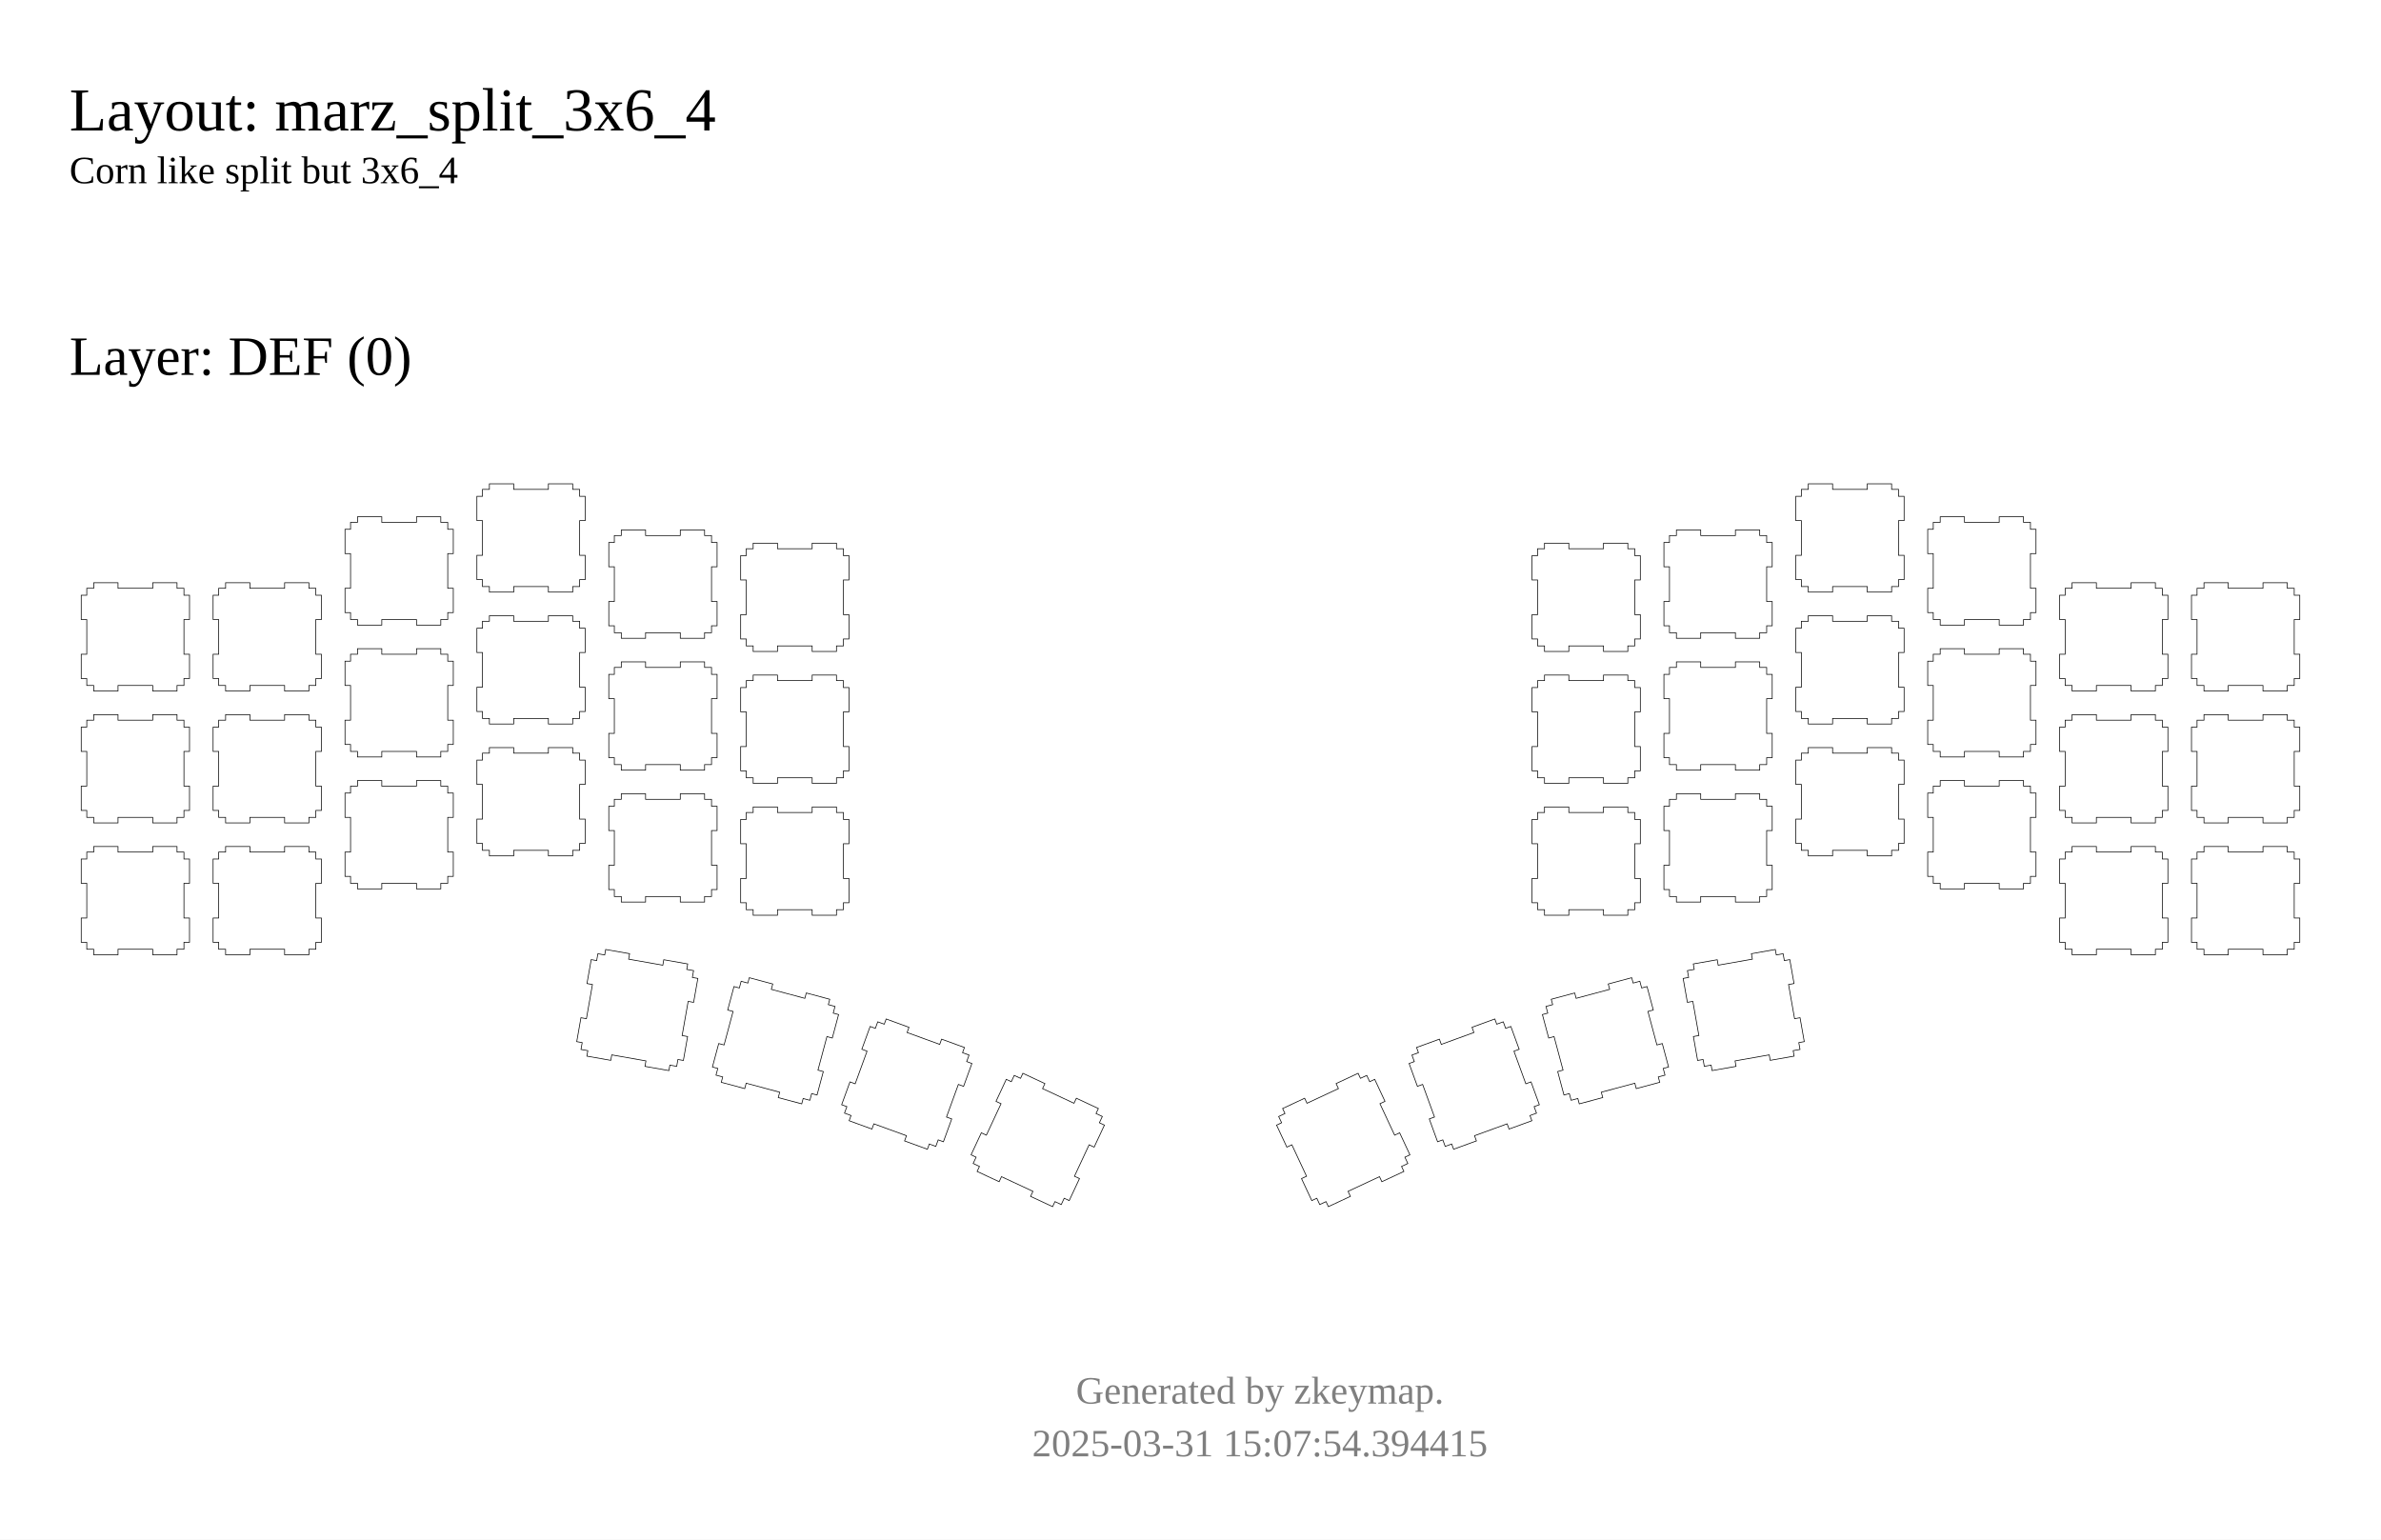
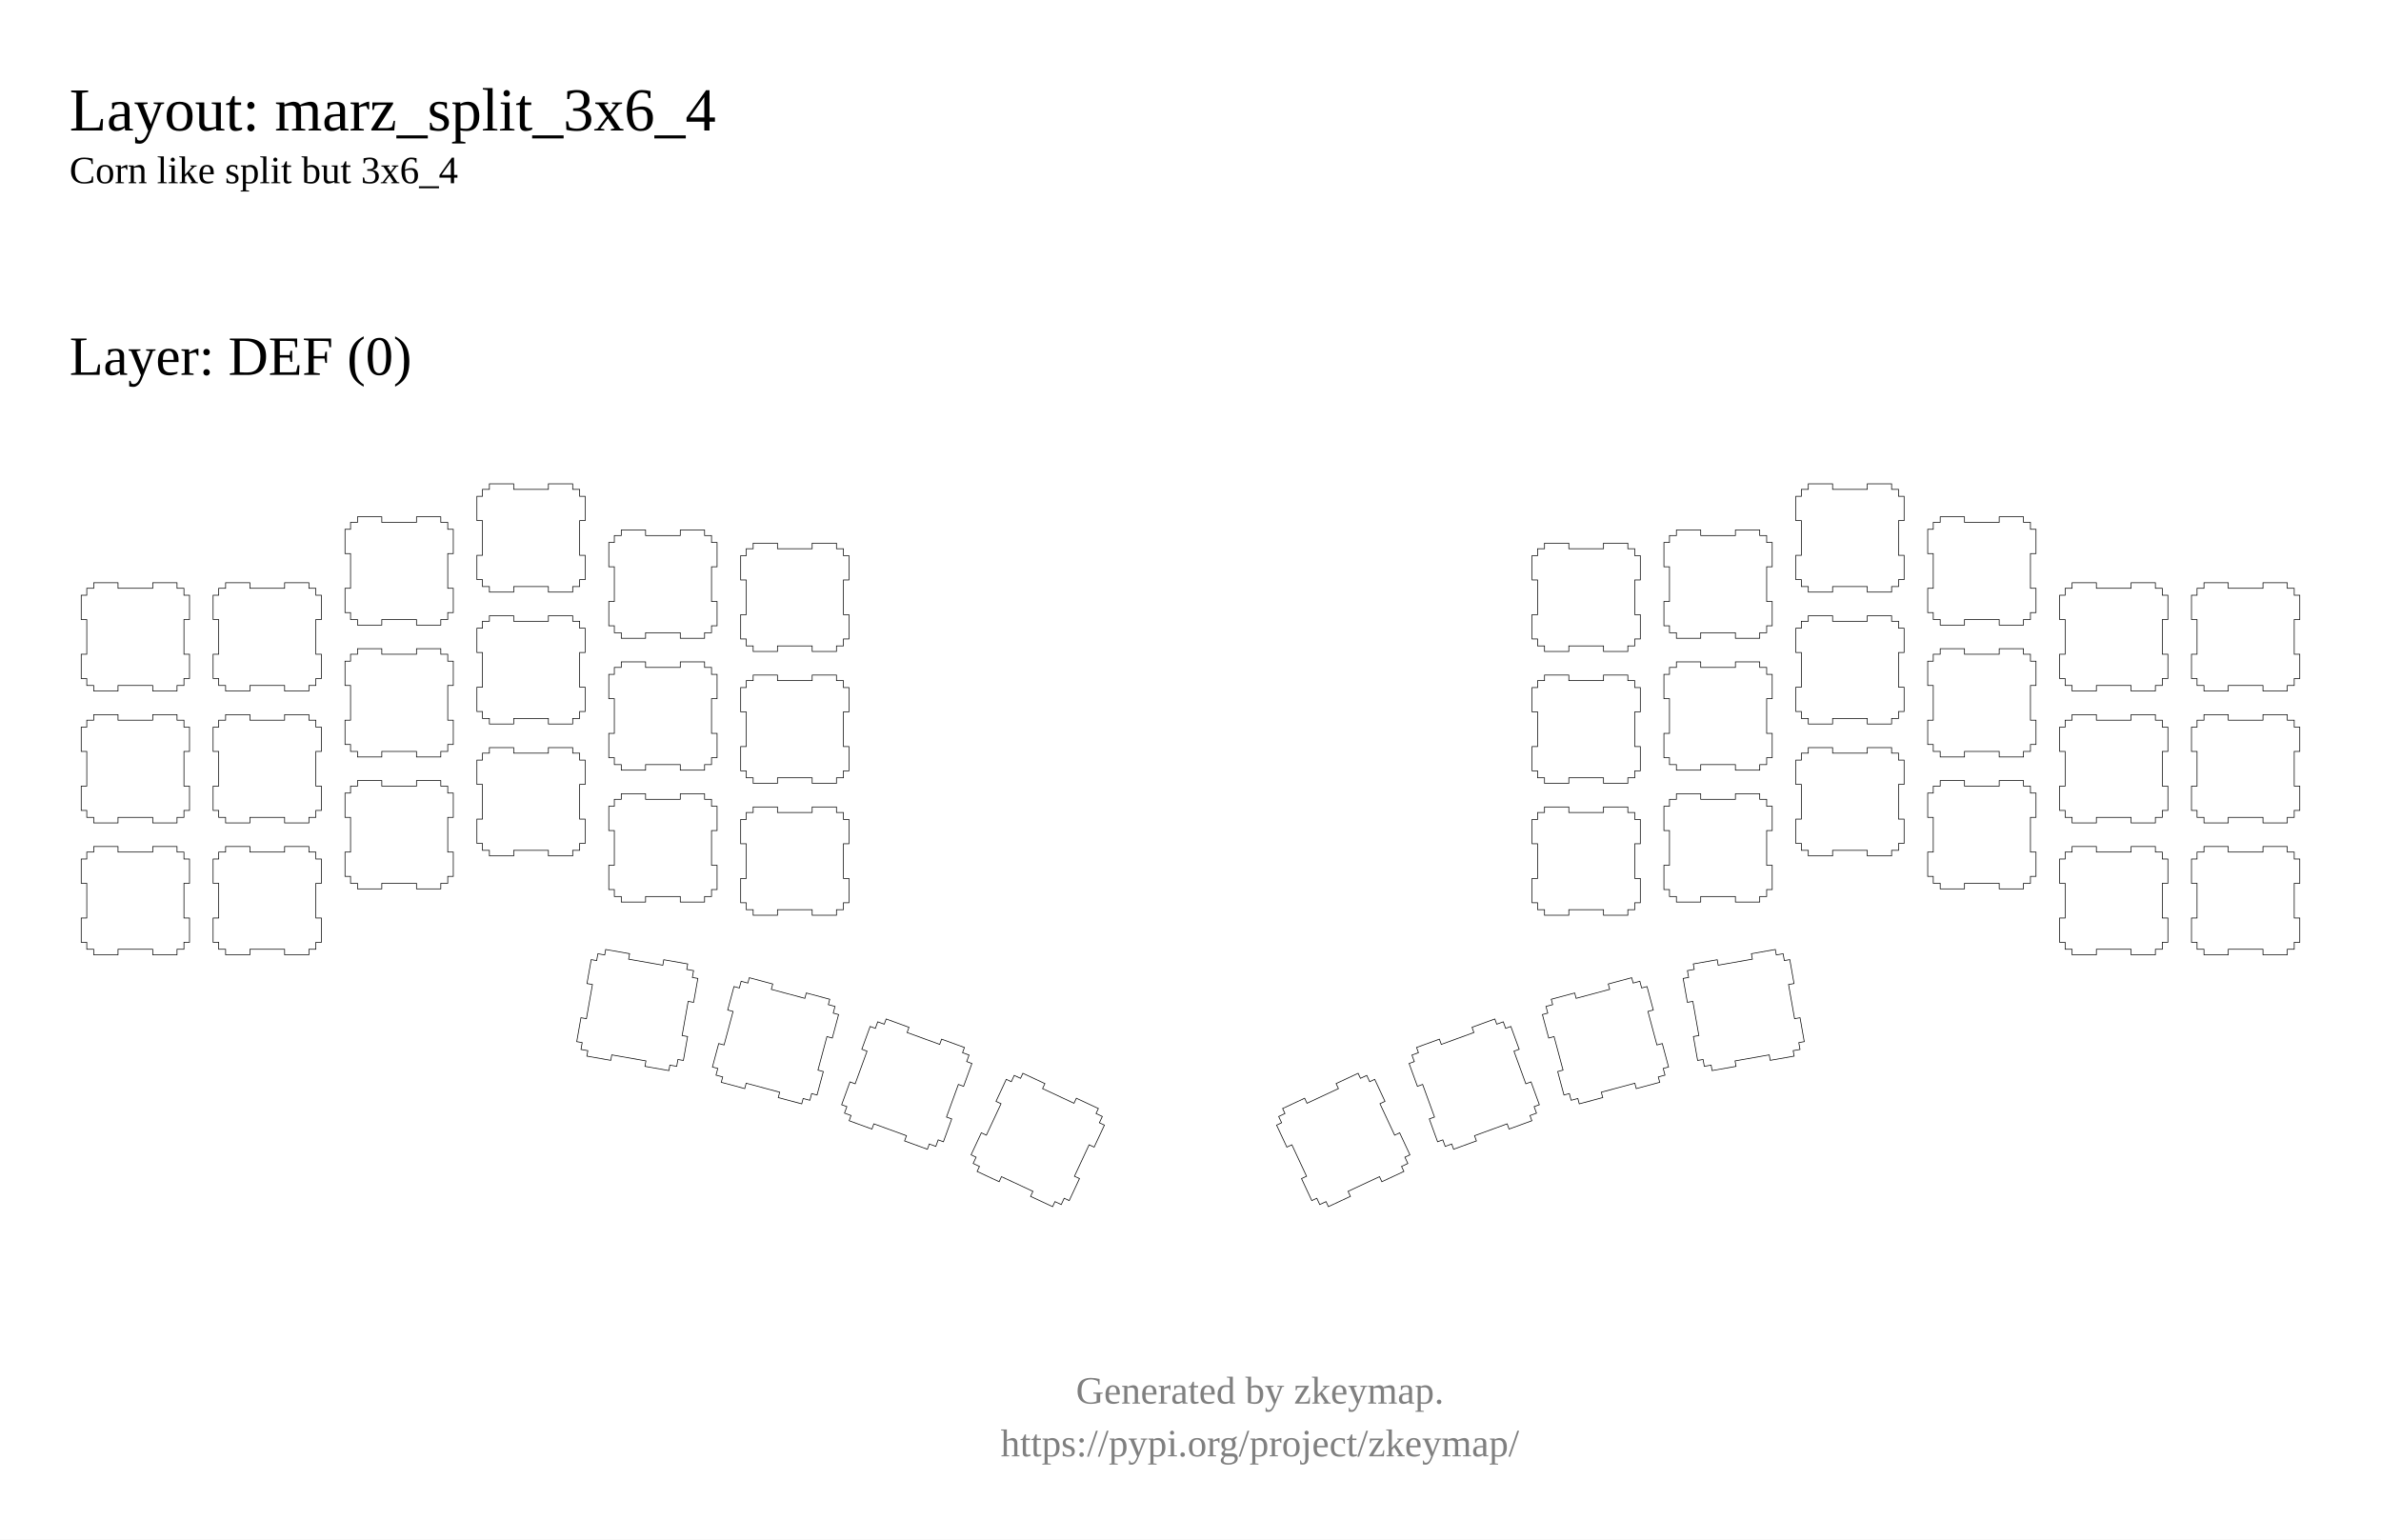
<svg xmlns="http://www.w3.org/2000/svg" width="343mm" height="221.8mm" viewBox="0 0 343 221.8" version="1.1" id="svg1">
  <style>
            

    .background-box {
        fill: #ffffff;
    }

    .content {
        fill: #000000;
    }

    .key-cap {
        stroke: #0080ff;
        stroke-width: 0.1;
        fill: #fafafa;
    }

    .behavior-muted .key-cap {
        stroke: #ff0000;
        stroke-width: 0.1;
        stroke-dasharray: 0.3, 0.3;
        stroke-dashoffset: 0;
        fill: #fefefe;
        opacity: 0.6;

    }

    .key-switch {
        stroke: #000000;
        stroke-width: 0.1;
        fill: none;
    }

    .key-outer {
        stroke: #dedede;
        stroke-width: 0.1;
        stroke-dasharray: 0.3, 0.3;
        stroke-dashoffset: 0;
        fill: none;
        opacity: 0.5;
    }

    .key-hold-text {
        fill: #ff0000;
        opacity: 0.5;
    }

    .key-mods-text {
        fill: #000080;
        opacity: 0.5;
    }

    .key-tap-text {
        fill: #0070ff;
    }

    .key-behavior-text {
        fill: #c0c0c0;
        opacity: 0.5;
    }

-     .zkeymap-notice, .generated-date {
+     .zkeymap-notice, .zkeymap-link {
        opacity: 0.5;
    }


        </style>
  <g class="content">
    <rect x="0" y="0" width="343" height="221.8" class="background-box" />
    <g id="g338" transform="translate(10, 10)">
      <text y="8.8" class="layout-name" style="font-size:8.8;text-align:left;text-anchor:start;;">
                Layout: marz_split_3x6_4
            </text>
    </g>
    <g id="g339" transform="translate(10, 20.8)">
      <text y="5.6" class="layout-display" style="font-size:5.6;text-align:left;text-anchor:start;;">
                Corn like split but 3x6_4


            </text>
    </g>
    <g id="g340" transform="translate(10, 34.0)" />
    <g id="g341" transform="translate(10, 46.0)">
      <text y="8" class="layer-title layer-0-title" style="font-size:8;text-align:left;text-anchor:start;;">
                Layer: DEF (0) 
            </text>
    </g>
    <g id="g342" transform="translate(10, 56.0)" />
    <g id="g343" transform="translate(10, 68.0)">
      <g id="g286" transform="translate(0, 14.25)" class="key keypos-0 behavior-modtap">
        <path transform="translate(2.5, 2.5)" class="key-switch" id="key-switch-0-0" d="M 1,-0.8 V 0 H 0 V 1 H -0.8 V 4.5         H 0 v 5 h -0.8 v 3.5 H 0 v 1 h 1         v 0.8 h 3.5 v -0.8 h 5 v 0.8 h 3.5         v -0.8 h 1 v -1 h 0.8 V 9.5 h -0.8         V 4.5 h 0.8 V 1 h -0.8 V 0 h -1 V -0.8         H 9.5 V 0 H 4.5 v -0.8 z" />
      </g>
      <g id="g287" transform="translate(19, 14.25)" class="key keypos-1 behavior-keypress">
        <path transform="translate(2.5, 2.5)" class="key-switch" id="key-switch-0-1" d="M 1,-0.8 V 0 H 0 V 1 H -0.8 V 4.5         H 0 v 5 h -0.8 v 3.5 H 0 v 1 h 1         v 0.8 h 3.5 v -0.8 h 5 v 0.8 h 3.5         v -0.8 h 1 v -1 h 0.8 V 9.5 h -0.8         V 4.5 h 0.8 V 1 h -0.8 V 0 h -1 V -0.8         H 9.5 V 0 H 4.5 v -0.8 z" />
      </g>
      <g id="g288" transform="translate(38, 4.75)" class="key keypos-2 behavior-keypress">
        <path transform="translate(2.5, 2.5)" class="key-switch" id="key-switch-0-2" d="M 1,-0.8 V 0 H 0 V 1 H -0.8 V 4.5         H 0 v 5 h -0.8 v 3.5 H 0 v 1 h 1         v 0.8 h 3.5 v -0.8 h 5 v 0.8 h 3.5         v -0.8 h 1 v -1 h 0.8 V 9.5 h -0.8         V 4.5 h 0.8 V 1 h -0.8 V 0 h -1 V -0.8         H 9.5 V 0 H 4.5 v -0.8 z" />
      </g>
      <g id="g289" transform="translate(57, 0)" class="key keypos-3 behavior-keypress">
        <path transform="translate(2.5, 2.5)" class="key-switch" id="key-switch-0-3" d="M 1,-0.8 V 0 H 0 V 1 H -0.8 V 4.5         H 0 v 5 h -0.8 v 3.5 H 0 v 1 h 1         v 0.8 h 3.5 v -0.8 h 5 v 0.8 h 3.5         v -0.8 h 1 v -1 h 0.8 V 9.5 h -0.8         V 4.5 h 0.8 V 1 h -0.8 V 0 h -1 V -0.8         H 9.5 V 0 H 4.5 v -0.8 z" />
      </g>
      <g id="g290" transform="translate(76, 6.65)" class="key keypos-4 behavior-keypress">
        <path transform="translate(2.5, 2.5)" class="key-switch" id="key-switch-0-4" d="M 1,-0.8 V 0 H 0 V 1 H -0.8 V 4.5         H 0 v 5 h -0.8 v 3.5 H 0 v 1 h 1         v 0.8 h 3.5 v -0.8 h 5 v 0.8 h 3.5         v -0.8 h 1 v -1 h 0.8 V 9.5 h -0.8         V 4.5 h 0.8 V 1 h -0.8 V 0 h -1 V -0.8         H 9.5 V 0 H 4.5 v -0.8 z" />
      </g>
      <g id="g291" transform="translate(95, 8.55)" class="key keypos-5 behavior-keypress">
        <path transform="translate(2.5, 2.5)" class="key-switch" id="key-switch-0-5" d="M 1,-0.8 V 0 H 0 V 1 H -0.8 V 4.5         H 0 v 5 h -0.8 v 3.5 H 0 v 1 h 1         v 0.8 h 3.5 v -0.8 h 5 v 0.8 h 3.5         v -0.8 h 1 v -1 h 0.8 V 9.5 h -0.8         V 4.5 h 0.8 V 1 h -0.8 V 0 h -1 V -0.8         H 9.5 V 0 H 4.5 v -0.8 z" />
      </g>
      <g id="g292" transform="translate(209, 8.55)" class="key keypos-6 behavior-keypress">
        <path transform="translate(2.5, 2.5)" class="key-switch" id="key-switch-0-6" d="M 1,-0.8 V 0 H 0 V 1 H -0.8 V 4.5         H 0 v 5 h -0.8 v 3.5 H 0 v 1 h 1         v 0.8 h 3.5 v -0.8 h 5 v 0.8 h 3.5         v -0.8 h 1 v -1 h 0.8 V 9.5 h -0.8         V 4.5 h 0.8 V 1 h -0.8 V 0 h -1 V -0.8         H 9.5 V 0 H 4.5 v -0.8 z" />
      </g>
      <g id="g293" transform="translate(228, 6.65)" class="key keypos-7 behavior-keypress">
        <path transform="translate(2.5, 2.5)" class="key-switch" id="key-switch-0-7" d="M 1,-0.8 V 0 H 0 V 1 H -0.8 V 4.5         H 0 v 5 h -0.8 v 3.5 H 0 v 1 h 1         v 0.8 h 3.5 v -0.8 h 5 v 0.8 h 3.5         v -0.8 h 1 v -1 h 0.8 V 9.5 h -0.8         V 4.5 h 0.8 V 1 h -0.8 V 0 h -1 V -0.8         H 9.5 V 0 H 4.5 v -0.8 z" />
      </g>
      <g id="g294" transform="translate(247, 0)" class="key keypos-8 behavior-keypress">
        <path transform="translate(2.5, 2.5)" class="key-switch" id="key-switch-0-8" d="M 1,-0.8 V 0 H 0 V 1 H -0.8 V 4.5         H 0 v 5 h -0.8 v 3.5 H 0 v 1 h 1         v 0.8 h 3.5 v -0.8 h 5 v 0.8 h 3.5         v -0.8 h 1 v -1 h 0.8 V 9.5 h -0.8         V 4.5 h 0.8 V 1 h -0.8 V 0 h -1 V -0.8         H 9.5 V 0 H 4.5 v -0.8 z" />
      </g>
      <g id="g295" transform="translate(266, 4.75)" class="key keypos-9 behavior-keypress">
        <path transform="translate(2.5, 2.5)" class="key-switch" id="key-switch-0-9" d="M 1,-0.8 V 0 H 0 V 1 H -0.8 V 4.5         H 0 v 5 h -0.8 v 3.5 H 0 v 1 h 1         v 0.8 h 3.5 v -0.8 h 5 v 0.8 h 3.5         v -0.8 h 1 v -1 h 0.8 V 9.5 h -0.8         V 4.5 h 0.8 V 1 h -0.8 V 0 h -1 V -0.8         H 9.5 V 0 H 4.5 v -0.8 z" />
      </g>
      <g id="g296" transform="translate(285, 14.25)" class="key keypos-10 behavior-keypress">
        <path transform="translate(2.5, 2.5)" class="key-switch" id="key-switch-0-10" d="M 1,-0.8 V 0 H 0 V 1 H -0.8 V 4.5         H 0 v 5 h -0.8 v 3.5 H 0 v 1 h 1         v 0.8 h 3.5 v -0.8 h 5 v 0.8 h 3.5         v -0.8 h 1 v -1 h 0.8 V 9.5 h -0.8         V 4.5 h 0.8 V 1 h -0.8 V 0 h -1 V -0.8         H 9.5 V 0 H 4.5 v -0.8 z" />
      </g>
      <g id="g297" transform="translate(304, 14.25)" class="key keypos-11 behavior-keypress">
        <path transform="translate(2.5, 2.5)" class="key-switch" id="key-switch-0-11" d="M 1,-0.8 V 0 H 0 V 1 H -0.8 V 4.5         H 0 v 5 h -0.8 v 3.5 H 0 v 1 h 1         v 0.8 h 3.5 v -0.8 h 5 v 0.8 h 3.5         v -0.8 h 1 v -1 h 0.8 V 9.5 h -0.8         V 4.5 h 0.8 V 1 h -0.8 V 0 h -1 V -0.8         H 9.5 V 0 H 4.5 v -0.8 z" />
      </g>
      <g id="g298" transform="translate(0, 33.25)" class="key keypos-12 behavior-modtap">
        <path transform="translate(2.5, 2.5)" class="key-switch" id="key-switch-0-12" d="M 1,-0.8 V 0 H 0 V 1 H -0.8 V 4.5         H 0 v 5 h -0.8 v 3.5 H 0 v 1 h 1         v 0.8 h 3.5 v -0.8 h 5 v 0.8 h 3.5         v -0.8 h 1 v -1 h 0.8 V 9.5 h -0.8         V 4.5 h 0.8 V 1 h -0.8 V 0 h -1 V -0.8         H 9.5 V 0 H 4.5 v -0.8 z" />
      </g>
      <g id="g299" transform="translate(19, 33.25)" class="key keypos-13 behavior-modtap">
        <path transform="translate(2.5, 2.5)" class="key-switch" id="key-switch-0-13" d="M 1,-0.8 V 0 H 0 V 1 H -0.8 V 4.5         H 0 v 5 h -0.8 v 3.5 H 0 v 1 h 1         v 0.8 h 3.5 v -0.8 h 5 v 0.8 h 3.5         v -0.8 h 1 v -1 h 0.8 V 9.5 h -0.8         V 4.5 h 0.8 V 1 h -0.8 V 0 h -1 V -0.8         H 9.5 V 0 H 4.5 v -0.8 z" />
      </g>
      <g id="g300" transform="translate(38, 23.75)" class="key keypos-14 behavior-keypress">
        <path transform="translate(2.5, 2.5)" class="key-switch" id="key-switch-0-14" d="M 1,-0.8 V 0 H 0 V 1 H -0.8 V 4.5         H 0 v 5 h -0.8 v 3.5 H 0 v 1 h 1         v 0.8 h 3.5 v -0.8 h 5 v 0.8 h 3.5         v -0.8 h 1 v -1 h 0.8 V 9.5 h -0.8         V 4.5 h 0.8 V 1 h -0.8 V 0 h -1 V -0.8         H 9.5 V 0 H 4.5 v -0.8 z" />
      </g>
      <g id="g301" transform="translate(57, 19)" class="key keypos-15 behavior-keypress">
        <path transform="translate(2.5, 2.5)" class="key-switch" id="key-switch-0-15" d="M 1,-0.8 V 0 H 0 V 1 H -0.8 V 4.5         H 0 v 5 h -0.8 v 3.5 H 0 v 1 h 1         v 0.8 h 3.5 v -0.8 h 5 v 0.8 h 3.5         v -0.8 h 1 v -1 h 0.8 V 9.5 h -0.8         V 4.5 h 0.8 V 1 h -0.8 V 0 h -1 V -0.8         H 9.5 V 0 H 4.5 v -0.8 z" />
      </g>
      <g id="g302" transform="translate(76, 25.65)" class="key keypos-16 behavior-keypress">
        <path transform="translate(2.5, 2.5)" class="key-switch" id="key-switch-0-16" d="M 1,-0.8 V 0 H 0 V 1 H -0.8 V 4.5         H 0 v 5 h -0.8 v 3.5 H 0 v 1 h 1         v 0.8 h 3.5 v -0.8 h 5 v 0.8 h 3.5         v -0.8 h 1 v -1 h 0.8 V 9.5 h -0.8         V 4.5 h 0.8 V 1 h -0.8 V 0 h -1 V -0.8         H 9.5 V 0 H 4.5 v -0.8 z" />
      </g>
      <g id="g303" transform="translate(95, 27.55)" class="key keypos-17 behavior-keypress">
        <path transform="translate(2.5, 2.5)" class="key-switch" id="key-switch-0-17" d="M 1,-0.8 V 0 H 0 V 1 H -0.8 V 4.5         H 0 v 5 h -0.8 v 3.5 H 0 v 1 h 1         v 0.8 h 3.5 v -0.8 h 5 v 0.8 h 3.5         v -0.8 h 1 v -1 h 0.8 V 9.5 h -0.8         V 4.5 h 0.8 V 1 h -0.8 V 0 h -1 V -0.8         H 9.5 V 0 H 4.5 v -0.8 z" />
      </g>
      <g id="g304" transform="translate(209, 27.55)" class="key keypos-18 behavior-keypress">
        <path transform="translate(2.5, 2.5)" class="key-switch" id="key-switch-0-18" d="M 1,-0.8 V 0 H 0 V 1 H -0.8 V 4.5         H 0 v 5 h -0.8 v 3.5 H 0 v 1 h 1         v 0.8 h 3.5 v -0.8 h 5 v 0.8 h 3.5         v -0.8 h 1 v -1 h 0.8 V 9.5 h -0.8         V 4.5 h 0.8 V 1 h -0.8 V 0 h -1 V -0.8         H 9.5 V 0 H 4.5 v -0.8 z" />
      </g>
      <g id="g305" transform="translate(228, 25.65)" class="key keypos-19 behavior-keypress">
        <path transform="translate(2.5, 2.5)" class="key-switch" id="key-switch-0-19" d="M 1,-0.8 V 0 H 0 V 1 H -0.8 V 4.5         H 0 v 5 h -0.8 v 3.5 H 0 v 1 h 1         v 0.8 h 3.5 v -0.8 h 5 v 0.8 h 3.5         v -0.8 h 1 v -1 h 0.8 V 9.5 h -0.8         V 4.5 h 0.8 V 1 h -0.8 V 0 h -1 V -0.8         H 9.5 V 0 H 4.5 v -0.8 z" />
      </g>
      <g id="g306" transform="translate(247, 19)" class="key keypos-20 behavior-keypress">
        <path transform="translate(2.5, 2.5)" class="key-switch" id="key-switch-0-20" d="M 1,-0.8 V 0 H 0 V 1 H -0.8 V 4.5         H 0 v 5 h -0.8 v 3.5 H 0 v 1 h 1         v 0.8 h 3.5 v -0.8 h 5 v 0.8 h 3.5         v -0.8 h 1 v -1 h 0.8 V 9.5 h -0.8         V 4.5 h 0.8 V 1 h -0.8 V 0 h -1 V -0.8         H 9.5 V 0 H 4.5 v -0.8 z" />
      </g>
      <g id="g307" transform="translate(266, 23.75)" class="key keypos-21 behavior-keypress">
        <path transform="translate(2.5, 2.5)" class="key-switch" id="key-switch-0-21" d="M 1,-0.8 V 0 H 0 V 1 H -0.8 V 4.5         H 0 v 5 h -0.8 v 3.5 H 0 v 1 h 1         v 0.8 h 3.5 v -0.8 h 5 v 0.8 h 3.5         v -0.8 h 1 v -1 h 0.8 V 9.5 h -0.8         V 4.5 h 0.8 V 1 h -0.8 V 0 h -1 V -0.8         H 9.5 V 0 H 4.5 v -0.8 z" />
      </g>
      <g id="g308" transform="translate(285, 33.25)" class="key keypos-22 behavior-modtap">
        <path transform="translate(2.5, 2.5)" class="key-switch" id="key-switch-0-22" d="M 1,-0.8 V 0 H 0 V 1 H -0.8 V 4.5         H 0 v 5 h -0.8 v 3.5 H 0 v 1 h 1         v 0.8 h 3.5 v -0.8 h 5 v 0.8 h 3.5         v -0.8 h 1 v -1 h 0.8 V 9.5 h -0.8         V 4.5 h 0.8 V 1 h -0.8 V 0 h -1 V -0.8         H 9.5 V 0 H 4.5 v -0.8 z" />
      </g>
      <g id="g309" transform="translate(304, 33.25)" class="key keypos-23 behavior-keypress">
        <path transform="translate(2.5, 2.5)" class="key-switch" id="key-switch-0-23" d="M 1,-0.8 V 0 H 0 V 1 H -0.8 V 4.5         H 0 v 5 h -0.8 v 3.5 H 0 v 1 h 1         v 0.8 h 3.5 v -0.8 h 5 v 0.8 h 3.5         v -0.8 h 1 v -1 h 0.8 V 9.5 h -0.8         V 4.5 h 0.8 V 1 h -0.8 V 0 h -1 V -0.8         H 9.5 V 0 H 4.5 v -0.8 z" />
      </g>
      <g id="g310" transform="translate(0, 52.25)" class="key keypos-24 behavior-modtap">
        <path transform="translate(2.5, 2.5)" class="key-switch" id="key-switch-0-24" d="M 1,-0.8 V 0 H 0 V 1 H -0.8 V 4.5         H 0 v 5 h -0.8 v 3.5 H 0 v 1 h 1         v 0.8 h 3.5 v -0.8 h 5 v 0.8 h 3.5         v -0.8 h 1 v -1 h 0.8 V 9.5 h -0.8         V 4.5 h 0.8 V 1 h -0.8 V 0 h -1 V -0.8         H 9.5 V 0 H 4.5 v -0.8 z" />
      </g>
      <g id="g311" transform="translate(19, 52.25)" class="key keypos-25 behavior-keypress">
        <path transform="translate(2.5, 2.5)" class="key-switch" id="key-switch-0-25" d="M 1,-0.8 V 0 H 0 V 1 H -0.8 V 4.5         H 0 v 5 h -0.8 v 3.5 H 0 v 1 h 1         v 0.8 h 3.5 v -0.8 h 5 v 0.8 h 3.5         v -0.8 h 1 v -1 h 0.8 V 9.5 h -0.8         V 4.5 h 0.8 V 1 h -0.8 V 0 h -1 V -0.8         H 9.5 V 0 H 4.5 v -0.8 z" />
      </g>
      <g id="g312" transform="translate(38, 42.75)" class="key keypos-26 behavior-keypress">
        <path transform="translate(2.5, 2.5)" class="key-switch" id="key-switch-0-26" d="M 1,-0.8 V 0 H 0 V 1 H -0.8 V 4.5         H 0 v 5 h -0.8 v 3.5 H 0 v 1 h 1         v 0.8 h 3.5 v -0.8 h 5 v 0.8 h 3.5         v -0.8 h 1 v -1 h 0.8 V 9.5 h -0.8         V 4.5 h 0.8 V 1 h -0.8 V 0 h -1 V -0.8         H 9.5 V 0 H 4.5 v -0.8 z" />
      </g>
      <g id="g313" transform="translate(57, 38)" class="key keypos-27 behavior-keypress">
        <path transform="translate(2.5, 2.5)" class="key-switch" id="key-switch-0-27" d="M 1,-0.8 V 0 H 0 V 1 H -0.8 V 4.5         H 0 v 5 h -0.8 v 3.5 H 0 v 1 h 1         v 0.8 h 3.5 v -0.8 h 5 v 0.8 h 3.5         v -0.8 h 1 v -1 h 0.8 V 9.5 h -0.8         V 4.5 h 0.8 V 1 h -0.8 V 0 h -1 V -0.8         H 9.5 V 0 H 4.5 v -0.8 z" />
      </g>
      <g id="g314" transform="translate(76, 44.65)" class="key keypos-28 behavior-keypress">
        <path transform="translate(2.5, 2.5)" class="key-switch" id="key-switch-0-28" d="M 1,-0.8 V 0 H 0 V 1 H -0.8 V 4.5         H 0 v 5 h -0.8 v 3.5 H 0 v 1 h 1         v 0.8 h 3.5 v -0.8 h 5 v 0.8 h 3.5         v -0.8 h 1 v -1 h 0.8 V 9.5 h -0.8         V 4.5 h 0.8 V 1 h -0.8 V 0 h -1 V -0.8         H 9.5 V 0 H 4.5 v -0.8 z" />
      </g>
      <g id="g315" transform="translate(95, 46.55)" class="key keypos-29 behavior-keypress">
        <path transform="translate(2.5, 2.5)" class="key-switch" id="key-switch-0-29" d="M 1,-0.8 V 0 H 0 V 1 H -0.8 V 4.5         H 0 v 5 h -0.8 v 3.5 H 0 v 1 h 1         v 0.8 h 3.5 v -0.8 h 5 v 0.8 h 3.5         v -0.8 h 1 v -1 h 0.8 V 9.5 h -0.8         V 4.5 h 0.8 V 1 h -0.8 V 0 h -1 V -0.8         H 9.5 V 0 H 4.5 v -0.8 z" />
      </g>
      <g id="g316" transform="translate(209, 46.55)" class="key keypos-30 behavior-keypress">
        <path transform="translate(2.5, 2.5)" class="key-switch" id="key-switch-0-30" d="M 1,-0.8 V 0 H 0 V 1 H -0.8 V 4.5         H 0 v 5 h -0.8 v 3.5 H 0 v 1 h 1         v 0.8 h 3.5 v -0.8 h 5 v 0.8 h 3.5         v -0.8 h 1 v -1 h 0.8 V 9.5 h -0.8         V 4.5 h 0.8 V 1 h -0.8 V 0 h -1 V -0.8         H 9.5 V 0 H 4.5 v -0.8 z" />
      </g>
      <g id="g317" transform="translate(228, 44.65)" class="key keypos-31 behavior-keypress">
        <path transform="translate(2.5, 2.5)" class="key-switch" id="key-switch-0-31" d="M 1,-0.8 V 0 H 0 V 1 H -0.8 V 4.5         H 0 v 5 h -0.8 v 3.5 H 0 v 1 h 1         v 0.8 h 3.5 v -0.8 h 5 v 0.8 h 3.5         v -0.8 h 1 v -1 h 0.8 V 9.5 h -0.8         V 4.5 h 0.8 V 1 h -0.8 V 0 h -1 V -0.8         H 9.5 V 0 H 4.5 v -0.8 z" />
      </g>
      <g id="g318" transform="translate(247, 38)" class="key keypos-32 behavior-keypress">
        <path transform="translate(2.5, 2.5)" class="key-switch" id="key-switch-0-32" d="M 1,-0.8 V 0 H 0 V 1 H -0.8 V 4.5         H 0 v 5 h -0.8 v 3.5 H 0 v 1 h 1         v 0.8 h 3.5 v -0.8 h 5 v 0.8 h 3.5         v -0.8 h 1 v -1 h 0.8 V 9.5 h -0.8         V 4.5 h 0.8 V 1 h -0.8 V 0 h -1 V -0.8         H 9.5 V 0 H 4.5 v -0.8 z" />
      </g>
      <g id="g319" transform="translate(266, 42.75)" class="key keypos-33 behavior-keypress">
        <path transform="translate(2.5, 2.5)" class="key-switch" id="key-switch-0-33" d="M 1,-0.8 V 0 H 0 V 1 H -0.8 V 4.5         H 0 v 5 h -0.8 v 3.5 H 0 v 1 h 1         v 0.8 h 3.5 v -0.8 h 5 v 0.8 h 3.5         v -0.8 h 1 v -1 h 0.8 V 9.5 h -0.8         V 4.5 h 0.8 V 1 h -0.8 V 0 h -1 V -0.8         H 9.5 V 0 H 4.5 v -0.8 z" />
      </g>
      <g id="g320" transform="translate(285, 52.25)" class="key keypos-34 behavior-keypress">
        <path transform="translate(2.5, 2.5)" class="key-switch" id="key-switch-0-34" d="M 1,-0.8 V 0 H 0 V 1 H -0.8 V 4.5         H 0 v 5 h -0.8 v 3.5 H 0 v 1 h 1         v 0.8 h 3.5 v -0.8 h 5 v 0.8 h 3.5         v -0.8 h 1 v -1 h 0.8 V 9.5 h -0.8         V 4.5 h 0.8 V 1 h -0.8 V 0 h -1 V -0.8         H 9.5 V 0 H 4.5 v -0.8 z" />
      </g>
      <g id="g321" transform="translate(304, 52.25)" class="key keypos-35 behavior-keypress">
        <path transform="translate(2.5, 2.5)" class="key-switch" id="key-switch-0-35" d="M 1,-0.8 V 0 H 0 V 1 H -0.8 V 4.5         H 0 v 5 h -0.8 v 3.5 H 0 v 1 h 1         v 0.8 h 3.5 v -0.8 h 5 v 0.8 h 3.5         v -0.8 h 1 v -1 h 0.8 V 9.5 h -0.8         V 4.5 h 0.8 V 1 h -0.8 V 0 h -1 V -0.8         H 9.5 V 0 H 4.5 v -0.8 z" />
      </g>
      <g id="g323" transform="rotate(10, 74.1, 66.5)" class="key keypos-36 behavior-layertap">
        <g id="g322" transform="translate(74.1, 66.5)">
          <path transform="translate(2.5, 2.5)" class="key-switch" id="key-switch-0-36" d="M 1,-0.8 V 0 H 0 V 1 H -0.8 V 4.5         H 0 v 5 h -0.8 v 3.5 H 0 v 1 h 1         v 0.8 h 3.5 v -0.8 h 5 v 0.8 h 3.5         v -0.8 h 1 v -1 h 0.8 V 9.5 h -0.8         V 4.5 h 0.8 V 1 h -0.8 V 0 h -1 V -0.8         H 9.5 V 0 H 4.5 v -0.8 z" />
        </g>
      </g>
      <g id="g325" transform="rotate(15, 95.0, 70.3)" class="key keypos-37 behavior-layertap">
        <g id="g324" transform="translate(95.0, 70.3)">
          <path transform="translate(2.5, 2.5)" class="key-switch" id="key-switch-0-37" d="M 1,-0.8 V 0 H 0 V 1 H -0.8 V 4.5         H 0 v 5 h -0.8 v 3.5 H 0 v 1 h 1         v 0.8 h 3.5 v -0.8 h 5 v 0.8 h 3.5         v -0.8 h 1 v -1 h 0.8 V 9.5 h -0.8         V 4.5 h 0.8 V 1 h -0.8 V 0 h -1 V -0.8         H 9.5 V 0 H 4.5 v -0.8 z" />
        </g>
      </g>
      <g id="g327" transform="rotate(20, 114.95, 76.0)" class="key keypos-38 behavior-layertap">
        <g id="g326" transform="translate(114.95, 76.0)">
          <path transform="translate(2.5, 2.5)" class="key-switch" id="key-switch-0-38" d="M 1,-0.8 V 0 H 0 V 1 H -0.8 V 4.5         H 0 v 5 h -0.8 v 3.5 H 0 v 1 h 1         v 0.8 h 3.5 v -0.8 h 5 v 0.8 h 3.5         v -0.8 h 1 v -1 h 0.8 V 9.5 h -0.8         V 4.5 h 0.8 V 1 h -0.8 V 0 h -1 V -0.8         H 9.5 V 0 H 4.5 v -0.8 z" />
        </g>
      </g>
      <g id="g329" transform="rotate(25, 134.9, 83.6)" class="key keypos-39 behavior-keypress">
        <g id="g328" transform="translate(134.9, 83.6)">
          <path transform="translate(2.5, 2.5)" class="key-switch" id="key-switch-0-39" d="M 1,-0.8 V 0 H 0 V 1 H -0.8 V 4.5         H 0 v 5 h -0.8 v 3.5 H 0 v 1 h 1         v 0.8 h 3.5 v -0.8 h 5 v 0.8 h 3.5         v -0.8 h 1 v -1 h 0.8 V 9.5 h -0.8         V 4.5 h 0.8 V 1 h -0.8 V 0 h -1 V -0.8         H 9.5 V 0 H 4.5 v -0.8 z" />
        </g>
      </g>
      <g id="g331" transform="rotate(-25, 188.1, 83.6)" class="key keypos-40 behavior-keypress">
        <g id="g330" transform="translate(169.1, 83.6)">
          <path transform="translate(2.5, 2.5)" class="key-switch" id="key-switch-0-40" d="M 1,-0.8 V 0 H 0 V 1 H -0.8 V 4.5         H 0 v 5 h -0.8 v 3.5 H 0 v 1 h 1         v 0.8 h 3.5 v -0.8 h 5 v 0.8 h 3.5         v -0.8 h 1 v -1 h 0.8 V 9.5 h -0.8         V 4.5 h 0.8 V 1 h -0.8 V 0 h -1 V -0.8         H 9.5 V 0 H 4.5 v -0.8 z" />
        </g>
      </g>
      <g id="g333" transform="rotate(-20, 208.05, 76.0)" class="key keypos-41 behavior-layertap">
        <g id="g332" transform="translate(189.05, 76.0)">
          <path transform="translate(2.5, 2.5)" class="key-switch" id="key-switch-0-41" d="M 1,-0.8 V 0 H 0 V 1 H -0.8 V 4.5         H 0 v 5 h -0.8 v 3.5 H 0 v 1 h 1         v 0.8 h 3.5 v -0.8 h 5 v 0.8 h 3.5         v -0.8 h 1 v -1 h 0.8 V 9.5 h -0.8         V 4.5 h 0.8 V 1 h -0.8 V 0 h -1 V -0.8         H 9.5 V 0 H 4.5 v -0.8 z" />
        </g>
      </g>
      <g id="g335" transform="rotate(-15, 228.0, 70.3)" class="key keypos-42 behavior-layertap">
        <g id="g334" transform="translate(209.0, 70.3)">
          <path transform="translate(2.5, 2.5)" class="key-switch" id="key-switch-0-42" d="M 1,-0.8 V 0 H 0 V 1 H -0.8 V 4.5         H 0 v 5 h -0.8 v 3.5 H 0 v 1 h 1         v 0.8 h 3.5 v -0.8 h 5 v 0.8 h 3.5         v -0.8 h 1 v -1 h 0.8 V 9.5 h -0.8         V 4.5 h 0.8 V 1 h -0.8 V 0 h -1 V -0.8         H 9.5 V 0 H 4.5 v -0.8 z" />
        </g>
      </g>
      <g id="g337" transform="rotate(-10, 248.9, 66.5)" class="key keypos-43 behavior-layertap">
        <g id="g336" transform="translate(229.9, 66.5)">
          <path transform="translate(2.5, 2.5)" class="key-switch" id="key-switch-0-43" d="M 1,-0.8 V 0 H 0 V 1 H -0.8 V 4.5         H 0 v 5 h -0.8 v 3.5 H 0 v 1 h 1         v 0.8 h 3.5 v -0.8 h 5 v 0.8 h 3.5         v -0.8 h 1 v -1 h 0.8 V 9.5 h -0.8         V 4.5 h 0.8 V 1 h -0.8 V 0 h -1 V -0.8         H 9.5 V 0 H 4.5 v -0.8 z" />
        </g>
      </g>
    </g>
    <g id="g344" transform="translate(10, 172.6)" />
    <g id="g345" transform="translate(10, 184.6)" />
    <g id="g346" transform="translate(10, 196.6)">
      <text transform="translate(171.5, 0)" y="5.6" class="zkeymap-notice" style="font-size:5.6;transform-box:fill-box;text-align:center;text-anchor:middle;;">
                Generated by zkeymap.
            </text>
    </g>
    <g id="g347" transform="translate(10, 204.2)">
-       <text transform="translate(171.5, 0)" y="5.6" class="generated-date" style="font-size:5.6;transform-box:fill-box;text-align:center;text-anchor:middle;;">
-                 2025-03-31 15:07:54.394415
+       <text transform="translate(171.5, 0)" y="5.6" class="zkeymap-link" style="font-size:5.6;transform-box:fill-box;text-align:center;text-anchor:middle;;">
+                 https://pypi.org/project/zkeymap/
            </text>
    </g>
  </g>
</svg>
